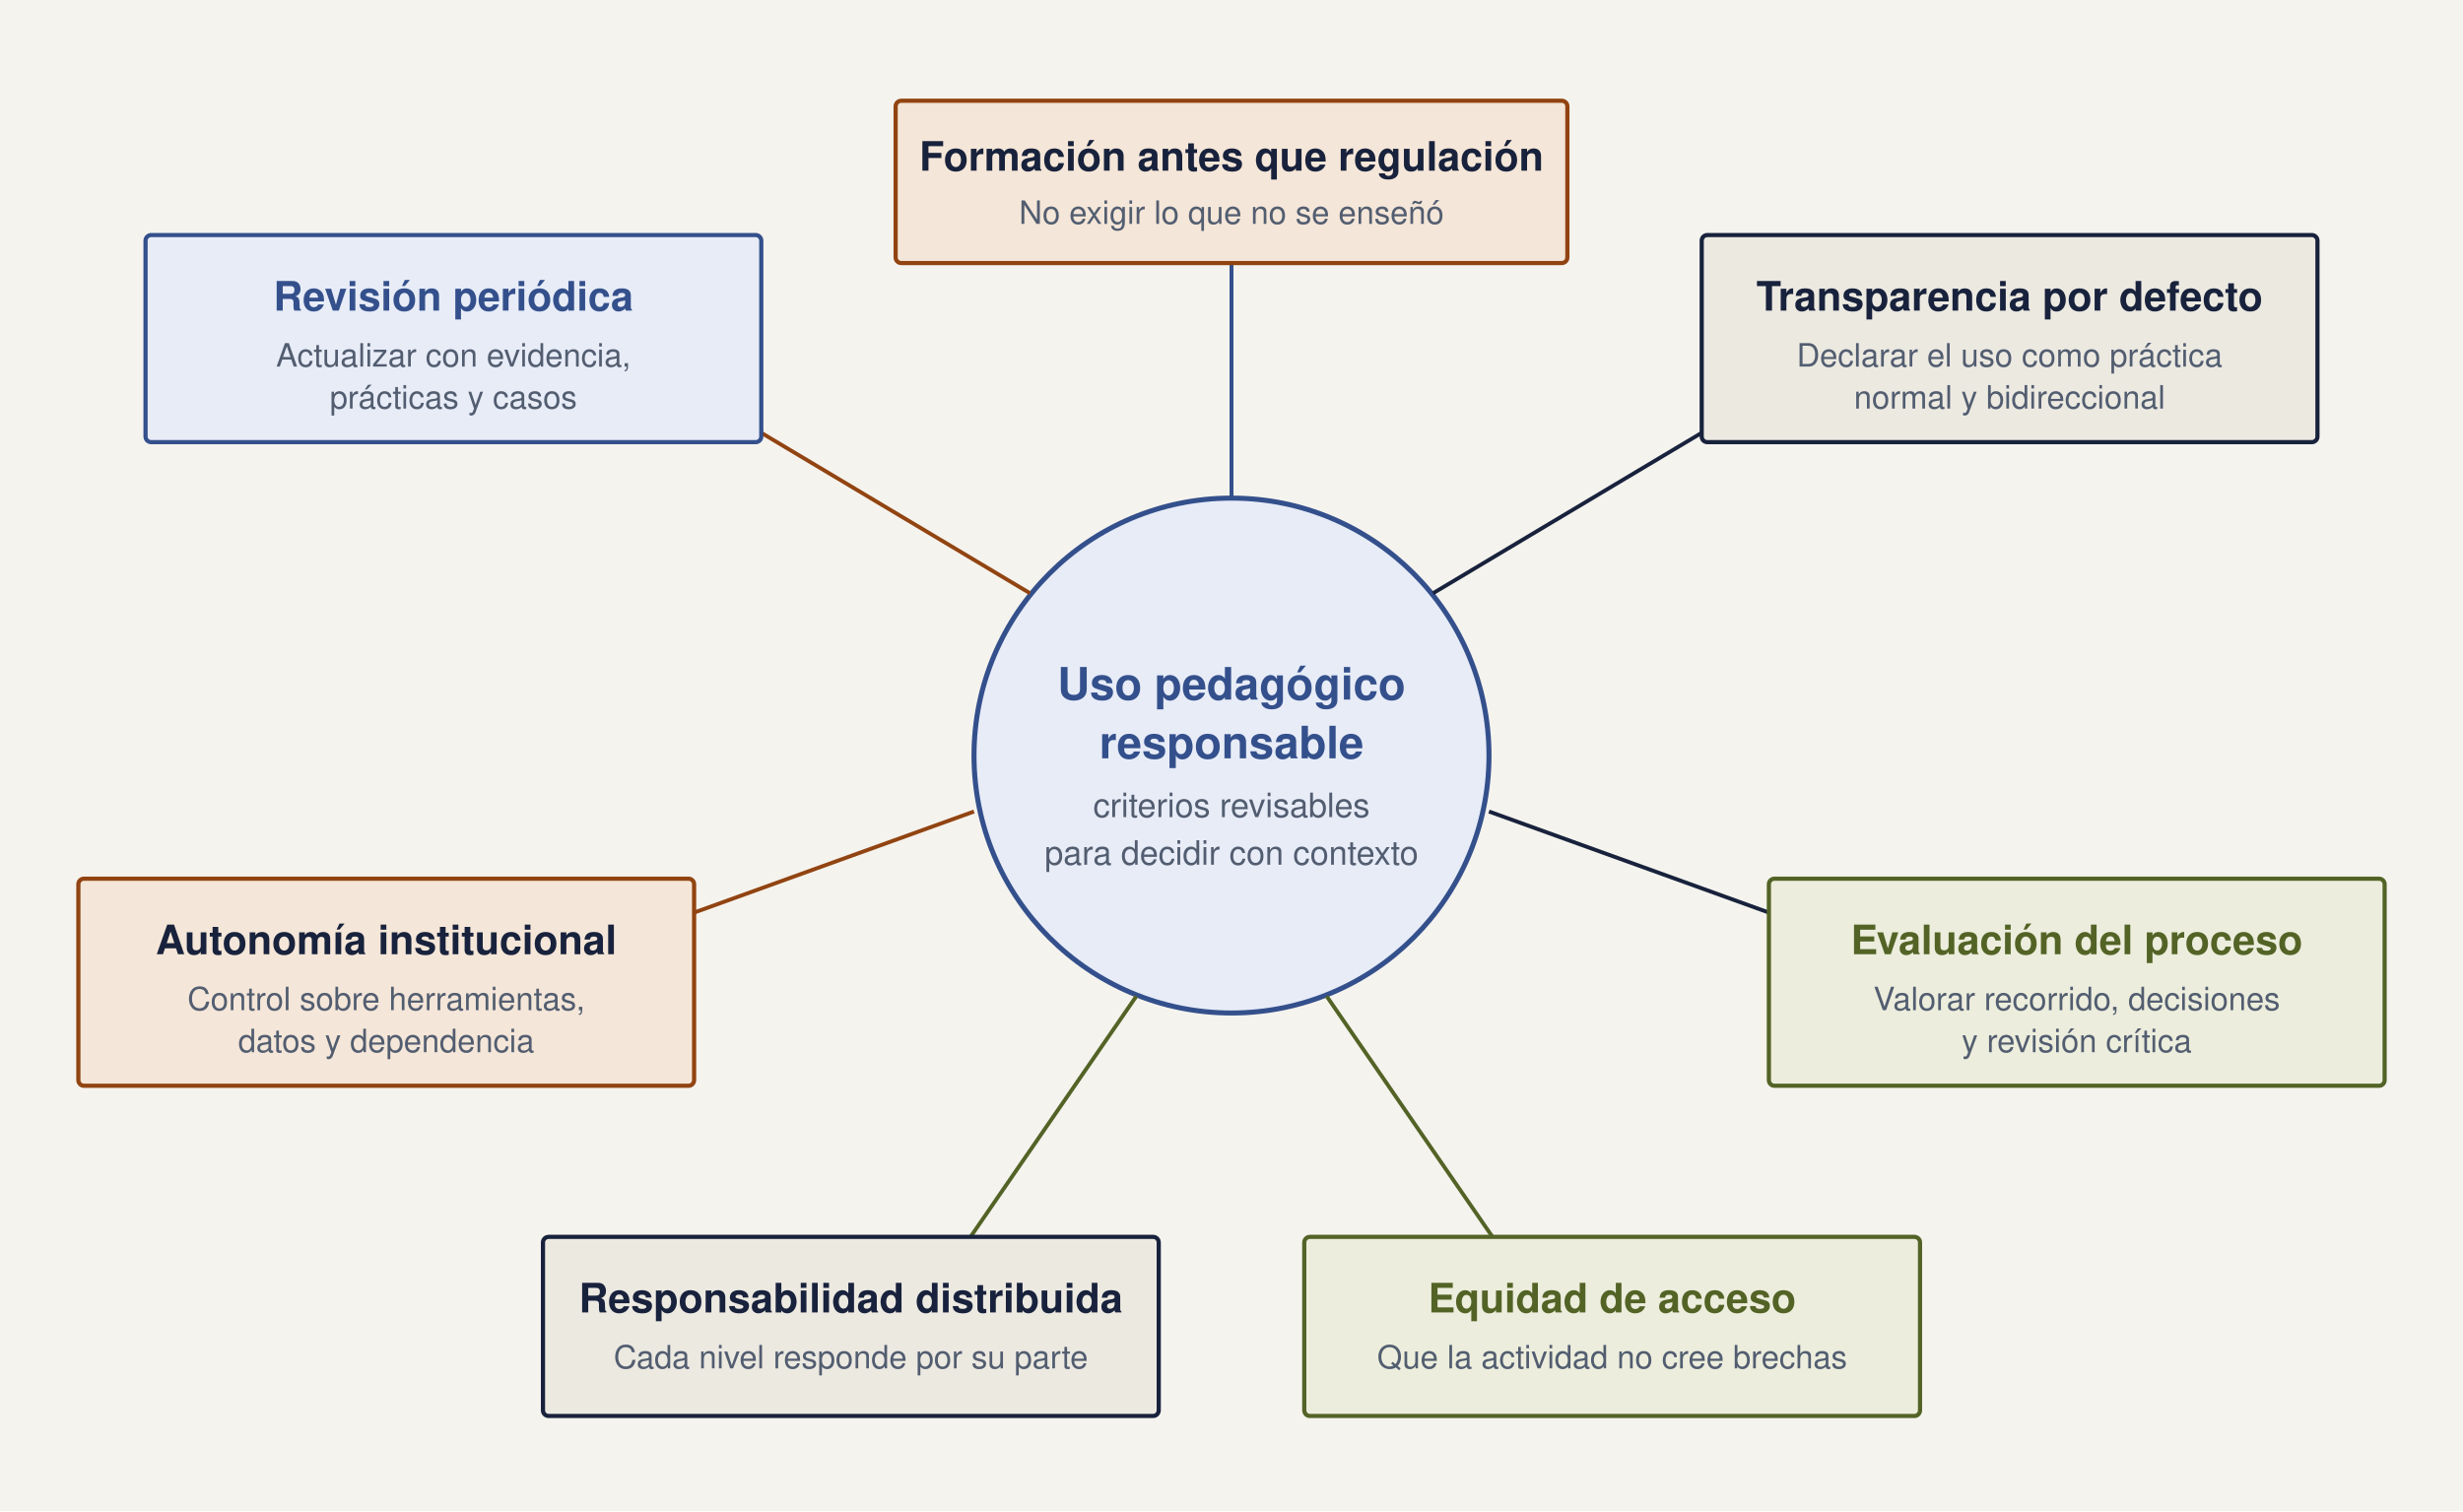
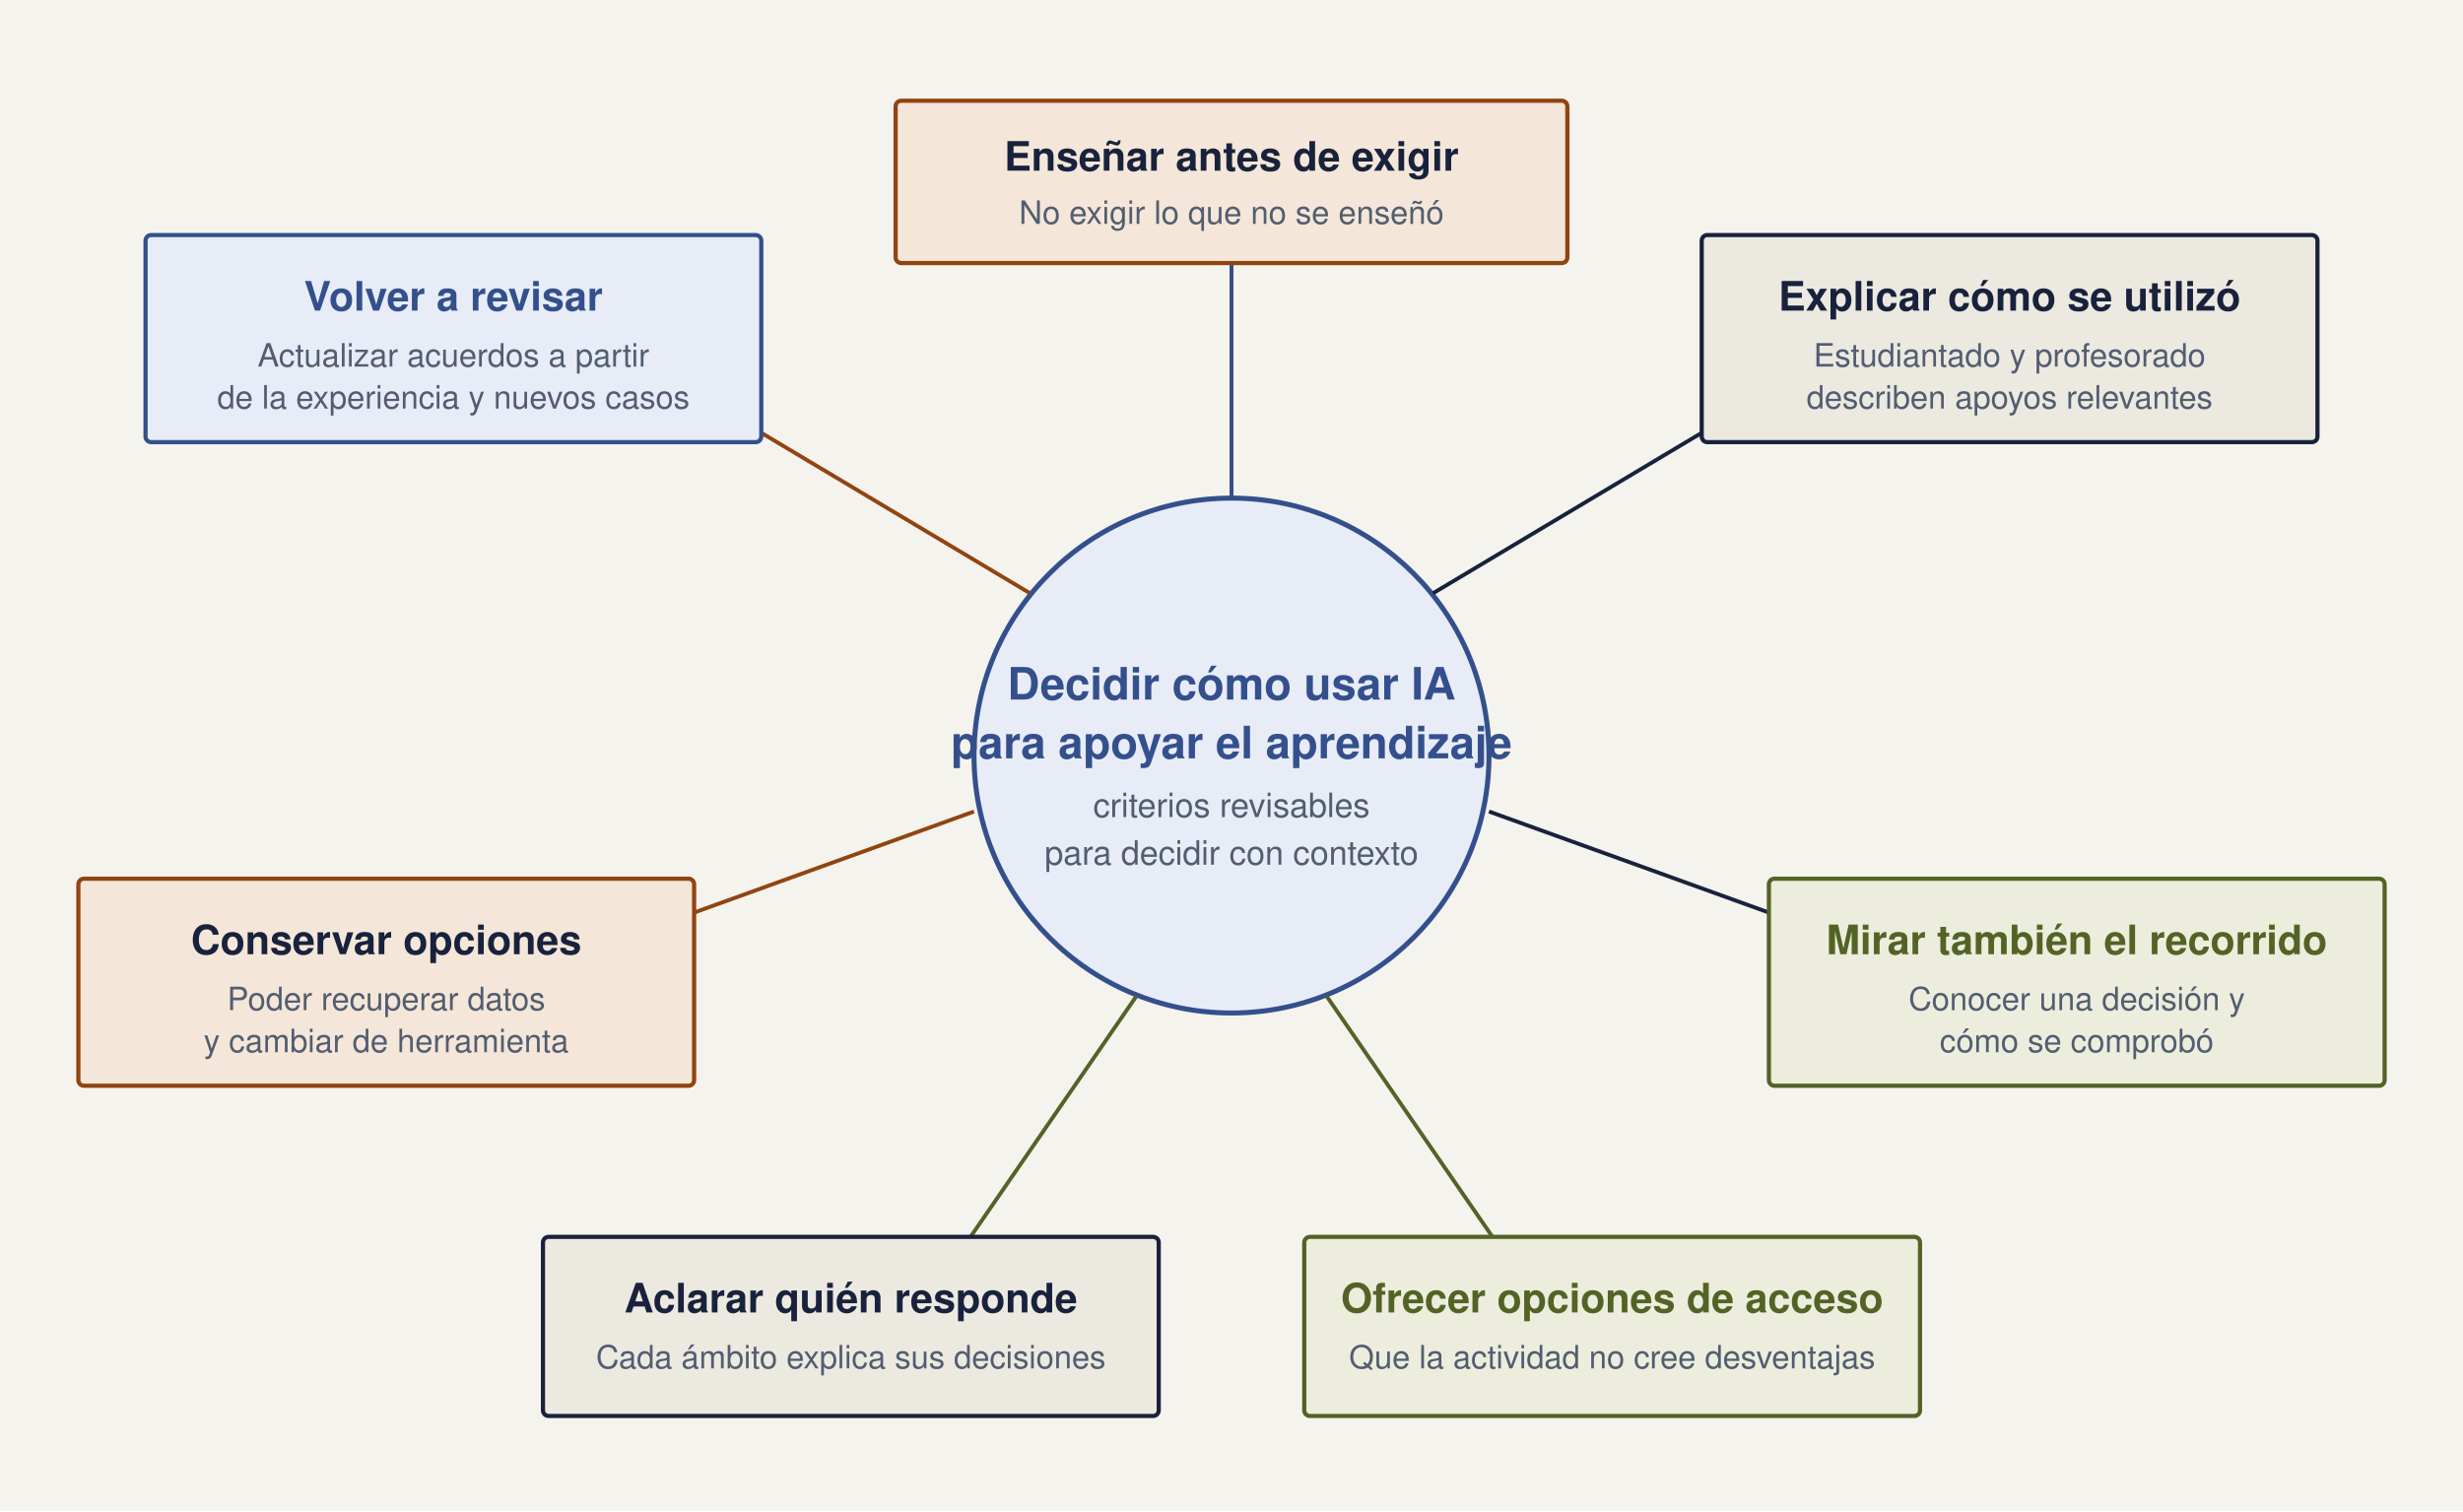
<svg xmlns="http://www.w3.org/2000/svg" viewBox="0 0 880 540" role="img" aria-labelledby="titulo desc">
  <style>
    .fig-canvas { fill:#f5f3ee; }
+     /* === TOKENS GRÁFICOS — ver figuras/TOKENS-GRAFICOS.md === */
    .tk-font { font-family: 'Archivo Narrow', Helvetica, Arial, sans-serif; }
    .f-ink { fill:#18223c; } .f-muted { fill:#525d70; }
    .f-primary { fill:#34508c; } .f-good { fill:#536326; } .f-risk { fill:#8b2635; }
    .bg-primary { fill:#e7ecf7; } .bg-good { fill:#ECEDDC; } .bg-risk { fill:#f8e7ea; }
    .bg-neutral { fill:#ece9e1; } .bg-warn { fill:#f4e6d8; }
    .st-primary { stroke:#34508c; } .st-good { stroke:#536326; } .st-risk { stroke:#8b2635; }
    .st-warn { stroke:#914411; } .st-axis { stroke:#18223c; }

    /* Apariencia oscura. Un SVG servido como imagen es un documento aislado: no ve la
       clase html.dark del sitio, sólo la preferencia del sistema. Con autoSwitchAppearance
       ambas coinciden salvo que la persona use el selector en contra de su SO; el lienzo
       opaco garantiza legibilidad en cualquier caso. Ver CLAUDE.md convención 6.
       Se cubren los dos juegos de nombres en uso: `.f-ink` (escritorio) y `.ink` (móvil). */
    @media (prefers-color-scheme: dark) {
      .fig-canvas { fill:#131c31; }
      .f-ink, .ink { fill:#eceee9; }
      .f-muted, .muted { fill:#a7b0c4; }
      .f-primary, .primary { fill:#8ba3d6; }
      .f-good, .good { fill:#b9c47a; }
      .f-risk, .risk { fill:#d98b8f; }
      .bg-primary { fill:#243352; } .bg-good { fill:#2b331f; } .bg-risk { fill:#40222a; }
      .bg-neutral { fill:#212d4c; } .bg-warn { fill:#3a2c17; }
      .st-primary { stroke:#8ba3d6; } .st-good { stroke:#b9c47a; } .st-risk { stroke:#d98b8f; }
      .st-warn { stroke:#d49a55; } .st-axis { stroke:#eceee9; }
    }
  </style>
  <rect class="fig-canvas" x="0" y="0" width="880" height="540" />
  <g class="tk-font">
    <circle cx="440" cy="270" r="92" class="bg-primary st-primary" stroke-width="1.8" />
-     <text x="440" y="250" text-anchor="middle" font-size="16" font-weight="bold" class="f-primary">Uso pedagógico</text>
-     <text x="440" y="271" text-anchor="middle" font-size="16" font-weight="bold" class="f-primary">responsable</text>
+     <text x="440" y="250" text-anchor="middle" font-size="16" font-weight="bold" class="f-primary">Decidir cómo usar IA</text>
+     <text x="440" y="271" text-anchor="middle" font-size="16" font-weight="bold" class="f-primary">para apoyar el aprendizaje</text>
    <text x="440" y="292" text-anchor="middle" font-size="12" class="f-muted">criterios revisables</text>
    <text x="440" y="309" text-anchor="middle" font-size="12" class="f-muted">para decidir con contexto</text>
    <g stroke-width="1.4" fill="none">
      <line x1="440" y1="178" x2="440" y2="93" class="st-primary" />
      <line x1="512" y1="212" x2="656" y2="126" class="st-axis" />
      <line x1="532" y1="290" x2="676" y2="342" class="st-axis" />
      <line x1="474" y1="356" x2="536" y2="446" class="st-good" />
      <line x1="406" y1="356" x2="344" y2="446" class="st-good" />
      <line x1="348" y1="290" x2="204" y2="342" class="st-warn" />
      <line x1="368" y1="212" x2="224" y2="126" class="st-warn" />
    </g>
    <rect x="320" y="36" width="240" height="58" rx="2" class="bg-warn st-warn" stroke-width="1.5" />
-     <text x="440" y="61" text-anchor="middle" font-size="14.5" font-weight="bold" class="f-ink">Formación antes que regulación</text>
+     <text x="440" y="61" text-anchor="middle" font-size="14.5" font-weight="bold" class="f-ink">Enseñar antes de exigir</text>
    <text x="440" y="80" text-anchor="middle" font-size="11.5" class="f-muted">No exigir lo que no se enseñó</text>
    <rect x="608" y="84" width="220" height="74" rx="2" class="bg-neutral st-axis" stroke-width="1.5" />
-     <text x="718" y="111" text-anchor="middle" font-size="14.5" font-weight="bold" class="f-ink">Transparencia por defecto</text>
-     <text x="718" y="131" text-anchor="middle" font-size="11.5" class="f-muted">Declarar el uso como práctica</text>
-     <text x="718" y="146" text-anchor="middle" font-size="11.5" class="f-muted">normal y bidireccional</text>
+     <text x="718" y="111" text-anchor="middle" font-size="14.5" font-weight="bold" class="f-ink">Explicar cómo se utilizó</text>
+     <text x="718" y="131" text-anchor="middle" font-size="11.5" class="f-muted">Estudiantado y profesorado</text>
+     <text x="718" y="146" text-anchor="middle" font-size="11.5" class="f-muted">describen apoyos relevantes</text>
    <rect x="632" y="314" width="220" height="74" rx="2" class="bg-good st-good" stroke-width="1.5" />
-     <text x="742" y="341" text-anchor="middle" font-size="14.5" font-weight="bold" class="f-good">Evaluación del proceso</text>
-     <text x="742" y="361" text-anchor="middle" font-size="11.5" class="f-muted">Valorar recorrido, decisiones</text>
-     <text x="742" y="376" text-anchor="middle" font-size="11.5" class="f-muted">y revisión crítica</text>
+     <text x="742" y="341" text-anchor="middle" font-size="14.5" font-weight="bold" class="f-good">Mirar también el recorrido</text>
+     <text x="742" y="361" text-anchor="middle" font-size="11.5" class="f-muted">Conocer una decisión y</text>
+     <text x="742" y="376" text-anchor="middle" font-size="11.5" class="f-muted">cómo se comprobó</text>
    <rect x="466" y="442" width="220" height="64" rx="2" class="bg-good st-good" stroke-width="1.5" />
-     <text x="576" y="469" text-anchor="middle" font-size="14.5" font-weight="bold" class="f-good">Equidad de acceso</text>
-     <text x="576" y="489" text-anchor="middle" font-size="11.5" class="f-muted">Que la actividad no cree brechas</text>
+     <text x="576" y="469" text-anchor="middle" font-size="14.5" font-weight="bold" class="f-good">Ofrecer opciones de acceso</text>
+     <text x="576" y="489" text-anchor="middle" font-size="11.5" class="f-muted">Que la actividad no cree desventajas</text>
    <rect x="194" y="442" width="220" height="64" rx="2" class="bg-neutral st-axis" stroke-width="1.5" />
-     <text x="304" y="469" text-anchor="middle" font-size="14.5" font-weight="bold" class="f-ink">Responsabilidad distribuida</text>
-     <text x="304" y="489" text-anchor="middle" font-size="11.5" class="f-muted">Cada nivel responde por su parte</text>
+     <text x="304" y="469" text-anchor="middle" font-size="14.5" font-weight="bold" class="f-ink">Aclarar quién responde</text>
+     <text x="304" y="489" text-anchor="middle" font-size="11.5" class="f-muted">Cada ámbito explica sus decisiones</text>
    <rect x="28" y="314" width="220" height="74" rx="2" class="bg-warn st-warn" stroke-width="1.5" />
-     <text x="138" y="341" text-anchor="middle" font-size="14.5" font-weight="bold" class="f-ink">Autonomía institucional</text>
-     <text x="138" y="361" text-anchor="middle" font-size="11.5" class="f-muted">Control sobre herramientas,</text>
-     <text x="138" y="376" text-anchor="middle" font-size="11.5" class="f-muted">datos y dependencia</text>
+     <text x="138" y="341" text-anchor="middle" font-size="14.5" font-weight="bold" class="f-ink">Conservar opciones</text>
+     <text x="138" y="361" text-anchor="middle" font-size="11.5" class="f-muted">Poder recuperar datos</text>
+     <text x="138" y="376" text-anchor="middle" font-size="11.5" class="f-muted">y cambiar de herramienta</text>
    <rect x="52" y="84" width="220" height="74" rx="2" class="bg-primary st-primary" stroke-width="1.5" />
-     <text x="162" y="111" text-anchor="middle" font-size="14.5" font-weight="bold" class="f-primary">Revisión periódica</text>
-     <text x="162" y="131" text-anchor="middle" font-size="11.5" class="f-muted">Actualizar con evidencia,</text>
-     <text x="162" y="146" text-anchor="middle" font-size="11.5" class="f-muted">prácticas y casos</text>
+     <text x="162" y="111" text-anchor="middle" font-size="14.5" font-weight="bold" class="f-primary">Volver a revisar</text>
+     <text x="162" y="131" text-anchor="middle" font-size="11.5" class="f-muted">Actualizar acuerdos a partir</text>
+     <text x="162" y="146" text-anchor="middle" font-size="11.5" class="f-muted">de la experiencia y nuevos casos</text>
  </g>
</svg>
